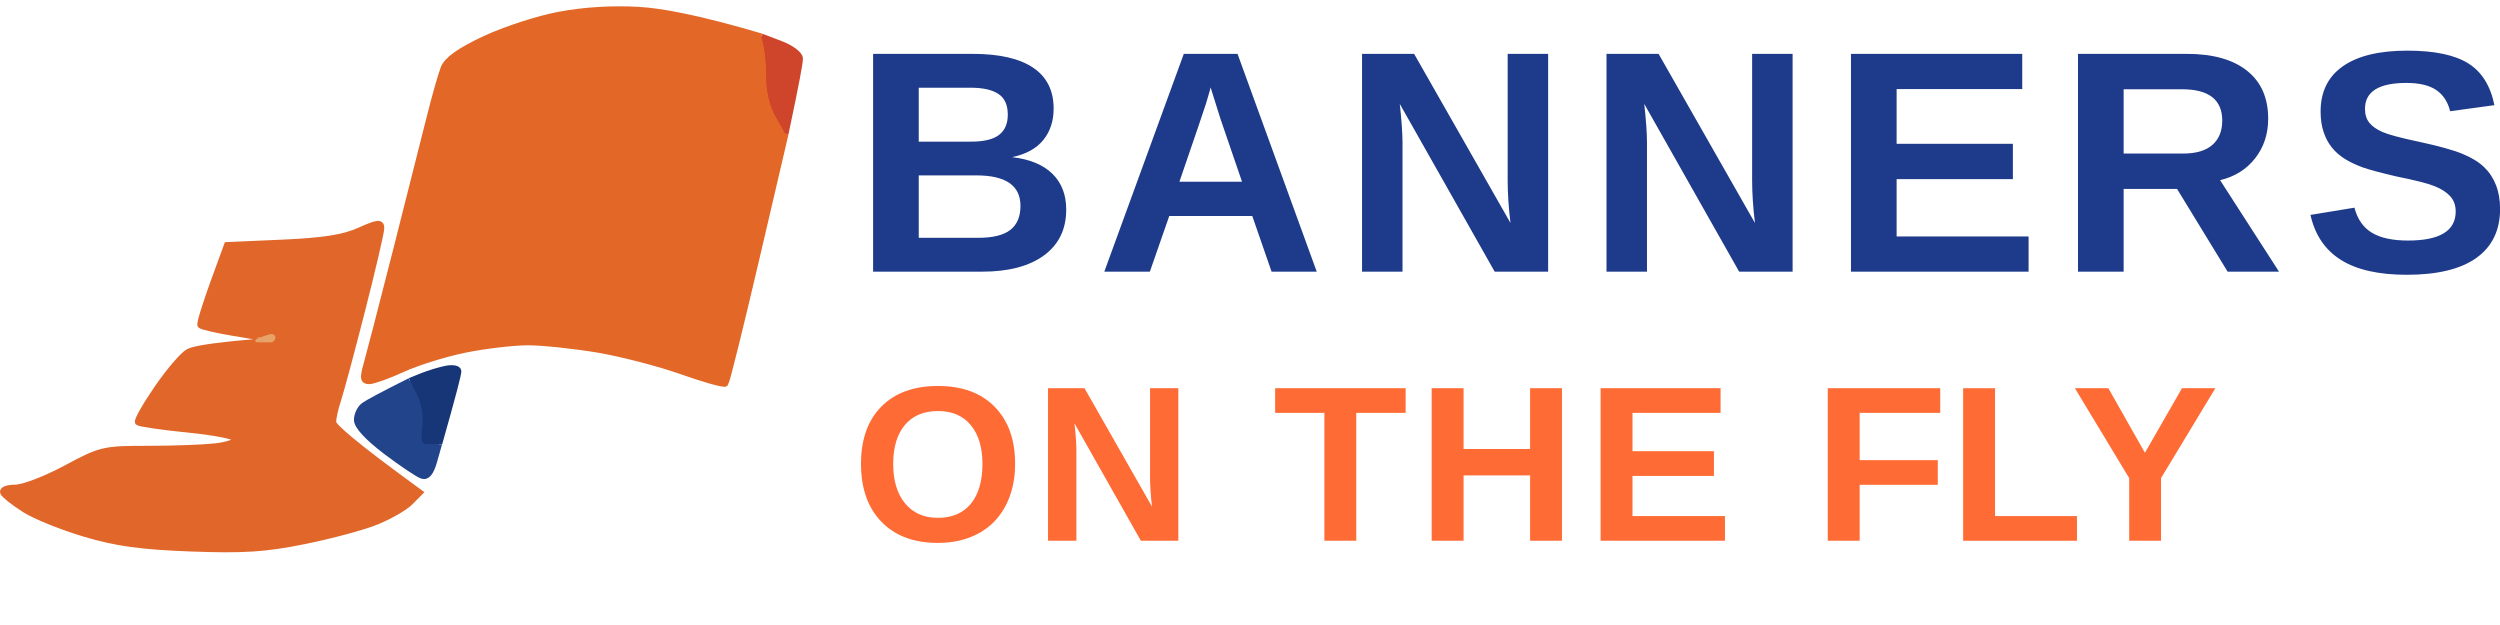
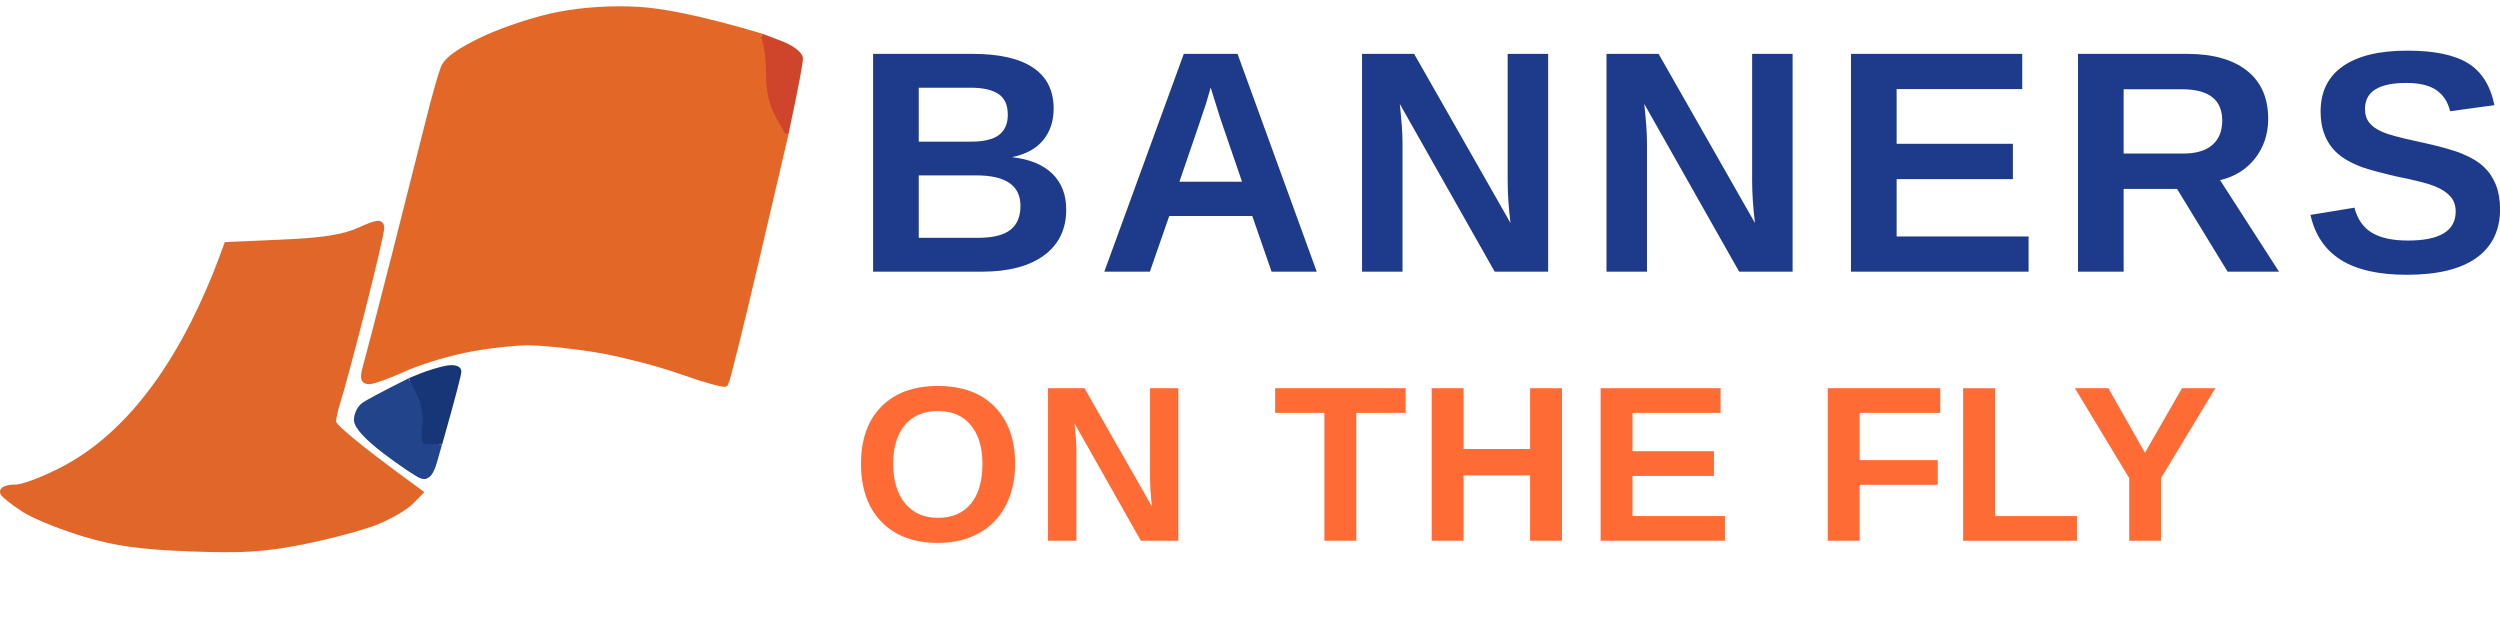
<svg xmlns="http://www.w3.org/2000/svg" id="Layer_1" data-name="Layer 1" viewBox="0 0 400.5 100">
  <defs>
    <style>
      .cls-1 {
        fill: #1e3a8a;
        font-size: 50.72px;
        letter-spacing: .05em;
      }

      .cls-1, .cls-2 {
        font-family: Arial-BoldMT, Arial;
        font-weight: 700;
        isolation: isolate;
      }

      .cls-3 {
        stroke: #cf452b;
      }

      .cls-3, .cls-4, .cls-5, .cls-6, .cls-7, .cls-8 {
        fill: none;
      }

      .cls-4 {
        stroke: #e6a269;
      }

      .cls-9 {
        fill: #e16629;
      }

      .cls-9, .cls-10, .cls-11, .cls-12, .cls-13, .cls-14 {
        fill-rule: evenodd;
      }

      .cls-5 {
        stroke: #e16629;
      }

      .cls-6 {
        stroke: #e36726;
      }

      .cls-10 {
        fill: #173678;
      }

      .cls-2 {
        fill: #ff6b35;
        font-size: 35.51px;
      }

      .cls-11 {
        fill: #22448a;
      }

      .cls-12 {
        fill: #cf452b;
      }

      .cls-7 {
        stroke: #22448a;
      }

      .cls-13 {
        fill: #e6a269;
      }

      .cls-15 {
        letter-spacing: -.06em;
      }

      .cls-14 {
        fill: #e36726;
      }

      .cls-8 {
        stroke: #173678;
      }

      .cls-16 {
        letter-spacing: .02em;
      }

      .cls-17 {
        letter-spacing: .04em;
      }
    </style>
  </defs>
  <path class="cls-6" d="M125.83,21.42h0s-2.08,8.92-4.63,19.81c-2.54,10.89-4.8,19.99-5.01,20.2s-3.33-.66-6.94-1.94-9.68-2.86-13.49-3.5-8.85-1.17-11.18-1.17-6.85.53-10.02,1.17-7.69,2.04-10.02,3.11-4.76,1.94-5.4,1.94c-.96,0-1.03-.47-.39-2.72.42-1.5,2.51-9.53,4.63-17.87s4.55-17.95,5.4-21.37,1.89-7.09,2.31-8.16c.54-1.36,2.51-2.76,6.55-4.66,3.18-1.5,8.56-3.25,11.95-3.88,3.92-.75,8.55-1.03,12.72-.78,3.61.21,9.5,1.26,19.66,4.27" vector-effect="non-scaling-stroke" />
  <path class="cls-3" d="M121.97,5.88h0s1.39.53,3.08,1.17c1.71.64,3.08,1.69,3.08,2.33s-.52,3.61-2.31,12.04" vector-effect="non-scaling-stroke" />
  <path class="cls-3" d="M125.83,21.42h0s-.69-1.22-1.54-2.72c-.98-1.72-1.54-4.14-1.54-6.6,0-2.14-.18-4.41-.77-6.22" vector-effect="non-scaling-stroke" />
-   <path class="cls-5" d="M41.78,54.05h0s-2.08-.35-4.63-.78-4.8-.96-5.01-1.17.66-3.19,4.24-12.82l8.87-.39c6.55-.29,9.77-.79,12.34-1.94,2.91-1.31,3.47-1.37,3.47-.39,0,.64-1.39,6.59-3.08,13.21s-3.43,13.09-3.86,14.37-.77,2.86-.77,3.5,3.12,3.44,13.88,11.27l-1.54,1.55c-.85.85-3.28,2.25-5.4,3.11s-7.32,2.25-11.57,3.11c-6.26,1.26-9.66,1.48-18.12,1.17-8-.3-11.93-.84-16.96-2.33-3.61-1.07-7.94-2.81-9.64-3.88-1.7-1.07-3.25-2.29-3.47-2.72-.22-.44.64-.78,1.93-.78s4.92-1.4,8.1-3.11c5.58-3,6.04-3.11,13.11-3.11,4.03,0,8.88-.18,10.79-.39s3.47-.74,3.47-1.17-3.47-1.13-7.71-1.55-7.89-.96-8.1-1.17,1.17-2.66,3.08-5.44,4.16-5.4,5.01-5.83,3.62-.96,10.79-1.55" vector-effect="non-scaling-stroke" />
-   <path class="cls-4" d="M41.01,54.82h.39c.21,0,.39-.18.39-.78" vector-effect="non-scaling-stroke" />
-   <path class="cls-4" d="M41.78,54.05h0s.52-.18,1.16-.39,1.16-.04,1.16.39-.35.78-.77.78h-2.31" vector-effect="non-scaling-stroke" />
+   <path class="cls-5" d="M36.37 39.27 L45.24 38.88 C51.79 38.59 55.01 38.09 57.58 36.94 C60.49 35.63 61.05 35.57 61.05 36.55 C61.05 37.19 59.66 43.14 57.97 49.76 C56.28 56.38 54.54 62.85 54.11 64.13 C53.68 65.41 53.34 66.99 53.34 67.63 C53.34 68.27 56.46 71.07 67.22 78.9 L65.68 80.45 C64.83 81.3 62.4 82.7 60.28 83.56 C58.16 84.42 52.96 85.81 48.71 86.67 C42.45 87.93 39.05 88.15 30.59 87.84 C22.59 87.54 18.66 87 13.63 85.51 C10.02 84.44 5.69 82.7 3.99 81.63 C2.29 80.56 0.74 79.34 0.52 78.91 C0.3 78.47 1.16 78.13 2.45 78.13 C3.74 78.13 7.37 76.73 10.55 75.02 C23.81 67.88 31.71 52.35 36.37 39.27Z" vector-effect="non-scaling-stroke" />
  <path class="cls-8" d="M65.69,61.04h0s.86-.35,1.93-.78,2.79-.96,3.86-1.17,1.93-.04,1.93.39-.69,3.22-3.08,11.65" vector-effect="non-scaling-stroke" />
  <path class="cls-7" d="M65.69,61.04h0s.52,1.05,1.16,2.33c.69,1.38,1,3.44.77,5.05-.22,1.55-.05,2.72.39,2.72h2.31" vector-effect="non-scaling-stroke" />
  <path class="cls-7" d="M70.31,71.14h0s-.35,1.22-.77,2.72c-.54,1.89-1.13,2.6-1.93,2.33-.63-.21-3.24-1.96-5.78-3.88-2.95-2.24-4.63-4.06-4.63-5.05,0-.85.52-1.9,1.16-2.33s2.54-1.48,7.32-3.88" vector-effect="non-scaling-stroke" />
  <path class="cls-14" d="M121.97,5.88c.59,1.8.77,4.08.77,6.22,0,2.46.56,4.88,1.54,6.6.85,1.5,1.54,2.72,1.54,2.72h0s-2.08,8.92-4.63,19.81c-2.54,10.89-4.8,19.99-5.01,20.2s-3.33-.66-6.94-1.94-9.68-2.86-13.49-3.5-8.85-1.17-11.18-1.17-6.85.53-10.02,1.17-7.69,2.04-10.02,3.11-4.76,1.94-5.4,1.94c-.96,0-1.03-.47-.39-2.72.42-1.5,2.51-9.53,4.63-17.87s4.55-17.95,5.4-21.37,1.89-7.09,2.31-8.16c.54-1.36,2.51-2.76,6.55-4.66,3.18-1.5,8.56-3.25,11.95-3.88,3.92-.75,8.55-1.03,12.72-.78,3.61.21,9.5,1.26,19.66,4.27Z" />
  <path class="cls-12" d="M121.97,5.88h0s1.39.53,3.08,1.17c1.71.64,3.08,1.69,3.08,2.33s-.52,3.61-2.31,12.04h0s-.69-1.22-1.54-2.72c-.98-1.72-1.54-4.14-1.54-6.6,0-2.14-.18-4.41-.77-6.22Z" />
-   <path class="cls-9" d="M41.01,54.82h2.31c.42,0,.77-.35.77-.78s-.52-.6-1.16-.39-1.16.39-1.16.39h0s-2.08-.35-4.63-.78-4.8-.96-5.01-1.17.66-3.19,4.24-12.82l8.87-.39c6.55-.29,9.77-.79,12.34-1.94,2.91-1.31,3.47-1.37,3.47-.39,0,.64-1.39,6.59-3.08,13.21s-3.43,13.09-3.86,14.37-.77,2.86-.77,3.5,3.12,3.44,13.88,11.27l-1.54,1.55c-.85.85-3.28,2.25-5.4,3.11s-7.32,2.25-11.57,3.11c-6.26,1.26-9.66,1.48-18.12,1.17-8-.3-11.93-.84-16.96-2.33-3.61-1.07-7.94-2.81-9.64-3.88-1.7-1.07-3.25-2.29-3.47-2.72-.22-.44.64-.78,1.93-.78s4.92-1.4,8.1-3.11c5.58-3,6.04-3.11,13.11-3.11,4.03,0,8.88-.18,10.79-.39s3.47-.74,3.47-1.17-3.47-1.13-7.71-1.55-7.89-.96-8.1-1.17,1.17-2.66,3.08-5.44,4.16-5.4,5.01-5.83,3.62-.96,10.79-1.55Z" />
-   <path class="cls-13" d="M41.01,54.82h.39c.21,0,.39-.18.39-.78h0s.52-.18,1.16-.39,1.16-.04,1.16.39-.35.78-.77.78h-2.31Z" />
+   <path class="cls-9" d="M36.37 39.27 L45.24 38.88 C51.79 38.59 55.01 38.09 57.58 36.94 C60.49 35.63 61.05 35.57 61.05 36.55 C61.05 37.19 59.66 43.14 57.97 49.76 C56.28 56.38 54.54 62.85 54.11 64.13 C53.68 65.41 53.34 66.99 53.34 67.63 C53.34 68.27 56.46 71.07 67.22 78.9 L65.68 80.45 C64.83 81.3 62.4 82.7 60.28 83.56 C58.16 84.42 52.96 85.81 48.71 86.67 C42.45 87.93 39.05 88.15 30.59 87.84 C22.59 87.54 18.66 87 13.63 85.51 C10.02 84.44 5.69 82.7 3.99 81.63 C2.29 80.56 0.74 79.34 0.52 78.91 C0.3 78.47 1.16 78.13 2.45 78.13 C3.74 78.13 7.37 76.73 10.55 75.02 C23.81 67.88 31.71 52.35 36.37 39.27Z" />
  <path class="cls-10" d="M70.31,71.14h-2.31c-.44,0-.61-1.17-.39-2.72.23-1.61-.08-3.67-.77-5.05-.63-1.28-1.16-2.33-1.16-2.33h0s.86-.35,1.93-.78,2.79-.96,3.86-1.17,1.93-.04,1.93.39-.69,3.22-3.08,11.65Z" />
  <path class="cls-11" d="M65.69,61.04h0s.52,1.05,1.16,2.33c.69,1.38,1,3.44.77,5.05-.22,1.55-.05,2.72.39,2.72h2.31s-.35,1.22-.77,2.72c-.54,1.89-1.13,2.6-1.93,2.33-.63-.21-3.24-1.96-5.78-3.88-2.95-2.24-4.63-4.06-4.63-5.05,0-.85.52-1.9,1.16-2.33s2.54-1.48,7.32-3.88Z" />
  <text class="cls-1" transform="translate(136.48 43.52)">
    <tspan x="0" y="0">BANNERS</tspan>
  </text>
  <text class="cls-2" transform="translate(136.48 86.63)">
    <tspan class="cls-17" x="0" y="0">ON THE F</tspan>
    <tspan class="cls-15" x="175.64" y="0">L</tspan>
    <tspan class="cls-16" x="195.31" y="0">Y</tspan>
  </text>
</svg>
